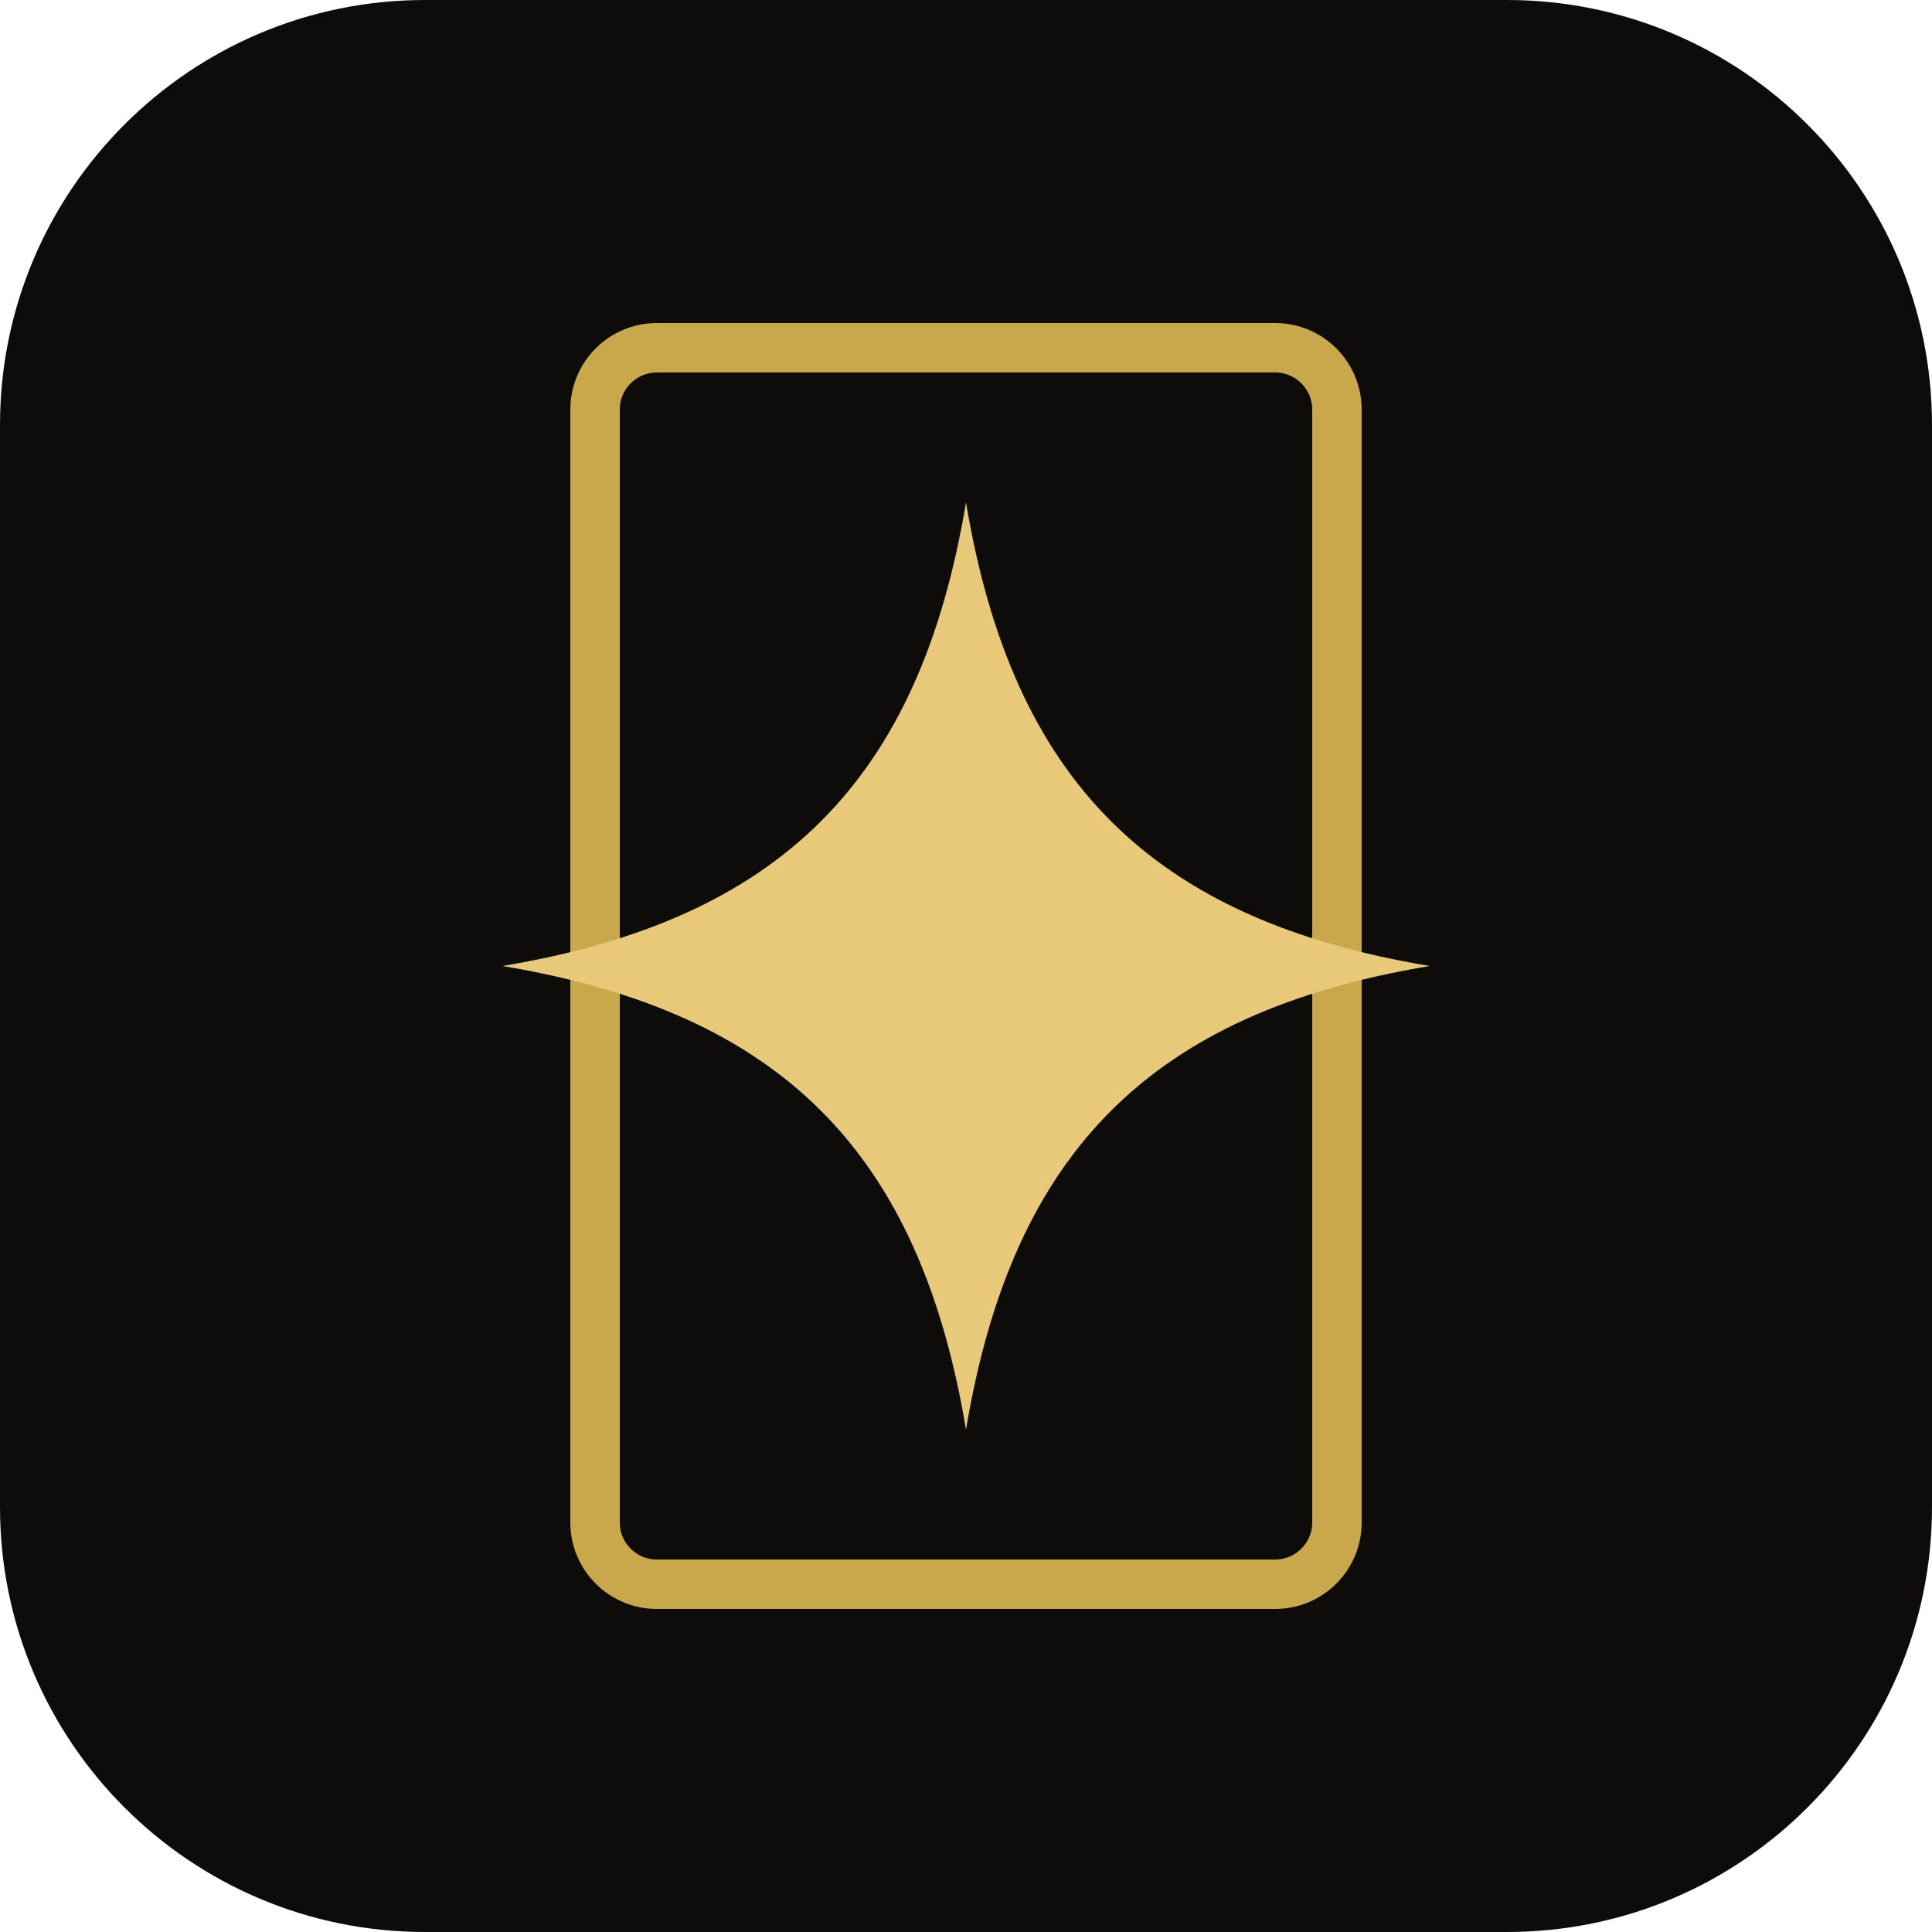
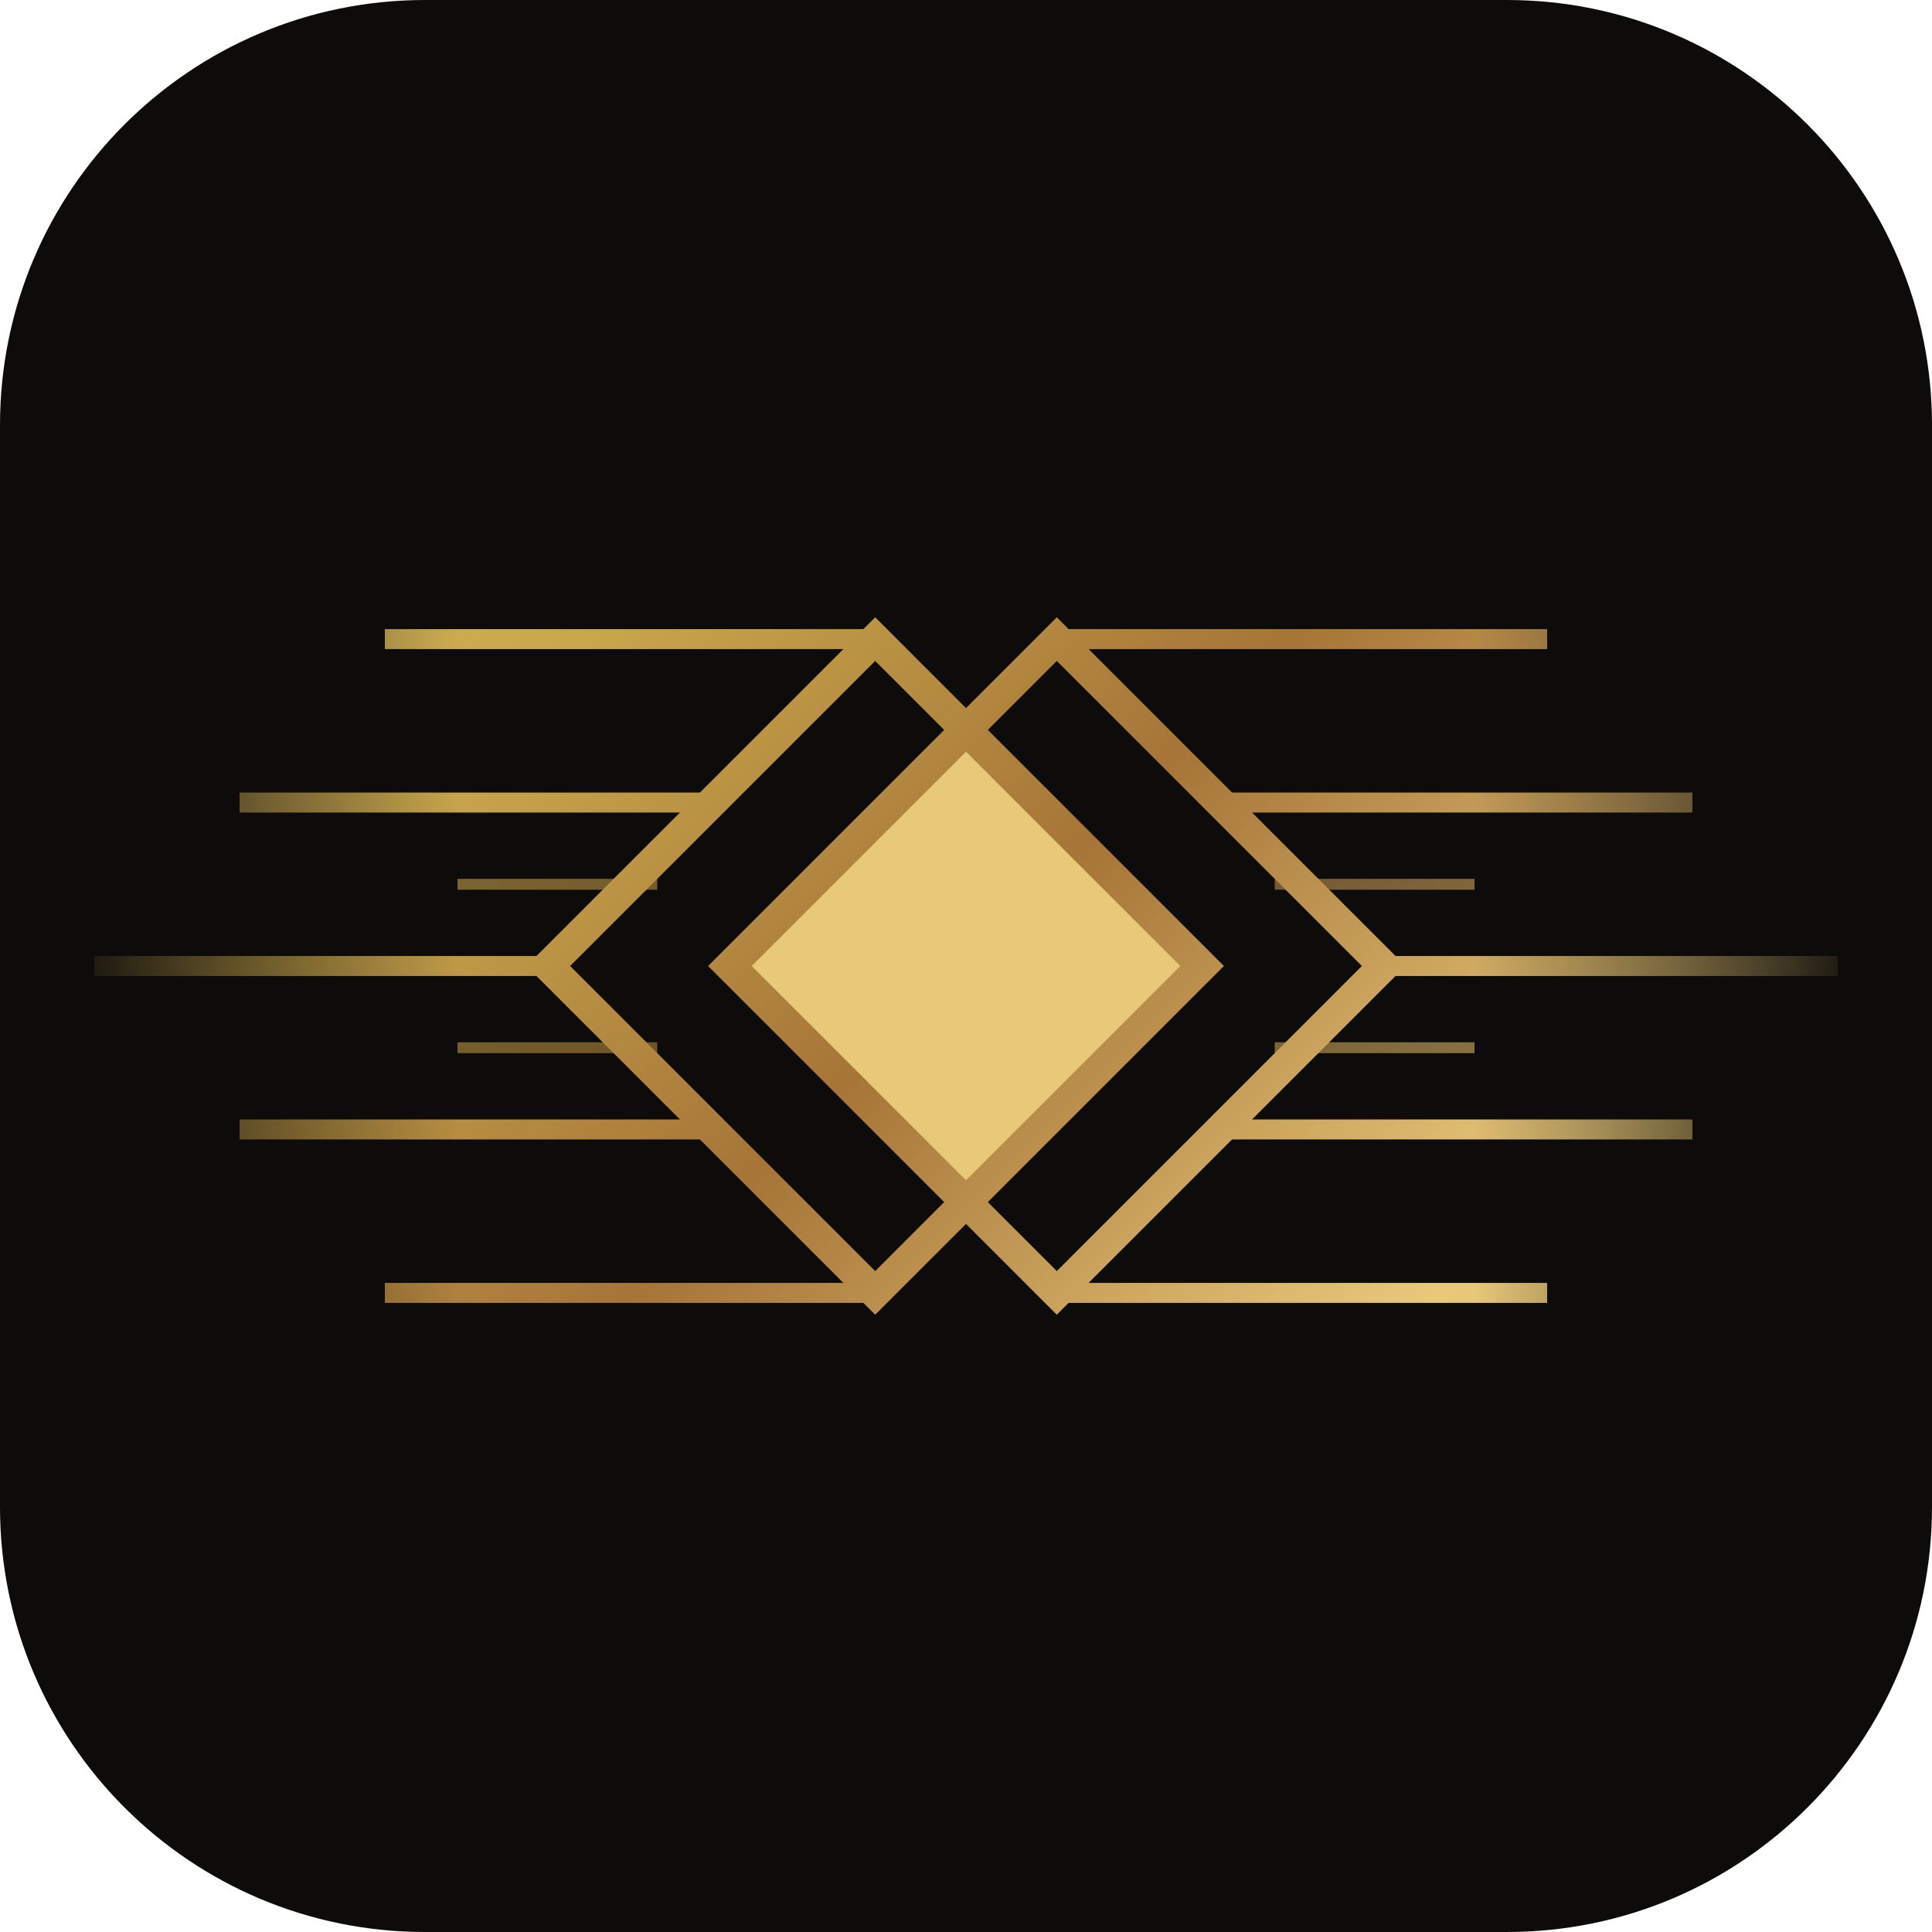
- <svg xmlns="http://www.w3.org/2000/svg" viewBox="0 0 100 100">
-   <rect width="100" height="100" rx="22" fill="#0e0c0a" />
-   <g transform="translate(50 50) scale(0.8) translate(-50 -50)">
-     <rect x="26" y="10" width="48" height="80" rx="4" fill="none" stroke="#c9a84c" stroke-width="3.2" />
-     <path d="M50 26 C 53 44, 62 53, 80 56 C 62 59, 53 68, 50 86 C 47 68, 38 59, 20 56 C 38 53, 47 44, 50 26 Z" fill="#e8c97a" transform="translate(0,-6)" />
+ <svg xmlns="http://www.w3.org/2000/svg" viewBox="0 0 200 200">
+   <rect width="200" height="200" rx="44" fill="#0e0c0a" />
+   <defs>
+     <linearGradient id="iM" gradientUnits="userSpaceOnUse" x1="0" y1="0" x2="200" y2="200">
+       <stop offset="0" stop-color="#e8c97a" />
+       <stop offset=".3" stop-color="#c9a84c" />
+       <stop offset=".5" stop-color="#a67537" />
+       <stop offset=".72" stop-color="#e8c97a" />
+       <stop offset="1" stop-color="#c9a84c" />
+     </linearGradient>
+     <linearGradient id="iH" gradientUnits="userSpaceOnUse" x1="0" y1="0" x2="200" y2="0">
+       <stop offset="0" stop-color="#fff" stop-opacity="0" />
+       <stop offset=".22" stop-color="#fff" />
+       <stop offset=".78" stop-color="#fff" />
+       <stop offset="1" stop-color="#fff" stop-opacity="0" />
+     </linearGradient>
+     <mask id="iK" maskUnits="userSpaceOnUse" x="0" y="0" width="200" height="200">
+       <rect width="200" height="200" fill="url(#iH)" />
+     </mask>
+   </defs>
+   <g transform="translate(100 100) scale(0.94) translate(-100 -100)">
+     <path d="M74 100L100 74L126 100L100 126Z" fill="#e8c97a" />
+     <path d="M54 100L90 64L126 100L90 136ZM74 100L110 64L146 100L110 136Z" fill="none" stroke="url(#iM)" stroke-width="3.4" stroke-linejoin="miter" />
+     <g mask="url(#iK)" fill="none" stroke="url(#iM)">
+       <path d="M4 100H54M146 100H196M20 82H72M128 82H180M20 118H72M128 118H180M36 64H90M110 64H164M36 136H90M110 136H164" stroke-width="2.2" />
+       <path d="M44 91H66M134 91H156M44 109H66M134 109H156" stroke-width="1.2" opacity=".6" />
+     </g>
  </g>
</svg>
